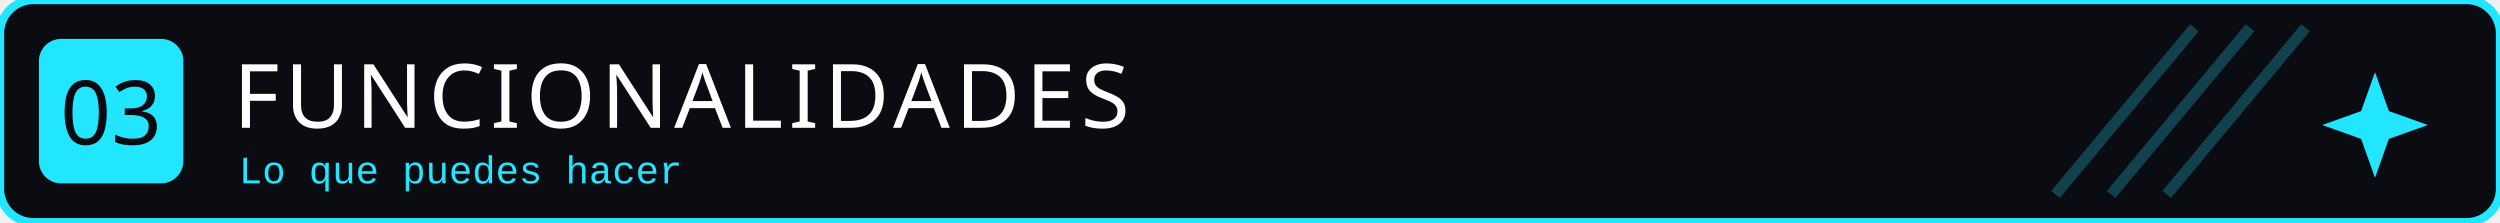
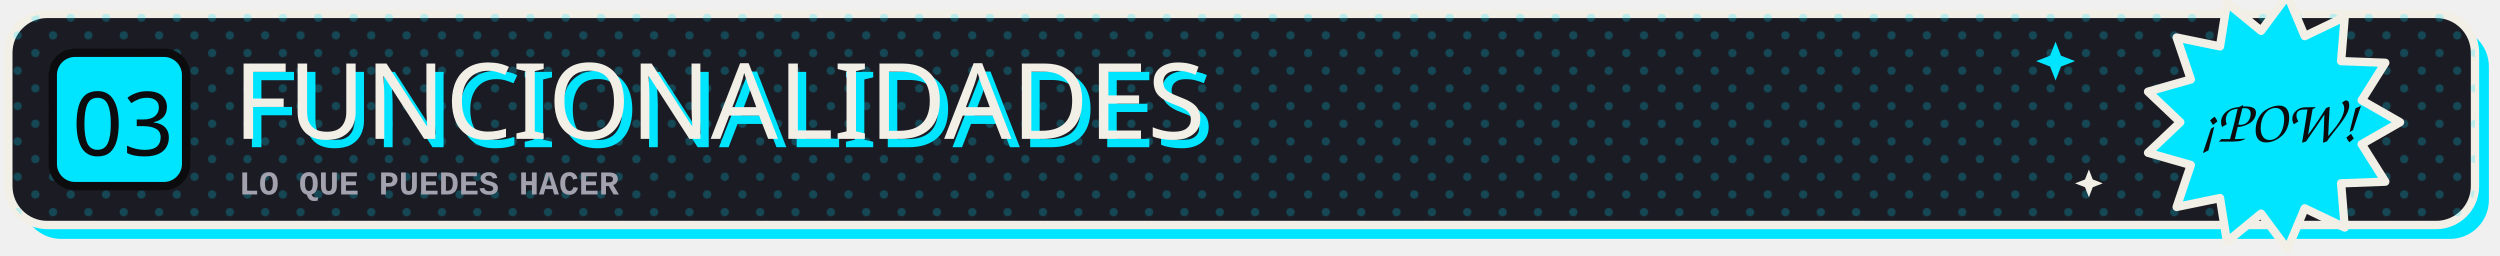
- <svg xmlns="http://www.w3.org/2000/svg" viewBox="0 0 900 80" width="900" height="80">
-   <style>.s{animation:s 3s ease-in-out infinite}@keyframes s{0%,100%{opacity:.35}50%{opacity:1}}</style>
-   <rect width="900" height="80" rx="12" fill="#0B0B12" />
-   <rect x="0" y="0" width="900" height="80" rx="12" fill="none" stroke="#22E5FF" stroke-width="3" />
-   <rect x="14" y="14" width="52" height="52" rx="8" fill="#22E5FF" />
-   <text x="40" y="52" text-anchor="middle" font-family="Impact,'Arial Black','Anton',sans-serif" font-size="32" fill="#0B0B12">03</text>
-   <text x="84" y="46" font-family="Impact,'Arial Black','Anton',sans-serif" font-size="32" fill="#fff" letter-spacing="2">FUNCIONALIDADES</text>
-   <text x="86" y="66" font-family="'Courier New',Consolas,monospace" font-size="14" fill="#22E5FF">Lo que puedes hacer</text>
-   <g class="s" fill="#22E5FF">
-     <path d="M850 40 l5 -14 5 14 14 5 -14 5 -5 14 -5 -14 -14 -5z" />
+ <svg xmlns="http://www.w3.org/2000/svg" viewBox="0 0 900 92" width="900" height="92" role="img">
+   <defs>
+     <pattern id="ht" width="9" height="9" patternUnits="userSpaceOnUse" patternTransform="rotate(45)">
+       <circle cx="4.5" cy="4.5" r="1.5" fill="#00e5ff" opacity="0.22" />
+     </pattern>
+   </defs>
+   <style>@keyframes tw{0%,100%{opacity:.25}50%{opacity:1}}.tw{animation:tw 2.4s ease-in-out infinite}@keyframes fl{0%,100%{transform:translateY(0)}50%{transform:translateY(-10px)}}.fl{animation:fl 4s ease-in-out infinite}@keyframes wob{0%,100%{transform:rotate(-4deg)}50%{transform:rotate(4deg)}}@media (prefers-reduced-motion:reduce){*{animation:none!important}}@keyframes wb{0%,100%{transform:rotate(-12deg) scale(1)}50%{transform:rotate(-6deg) scale(1.07)}}.wb{animation:wb 2.6s ease-in-out infinite;transform-box:fill-box;transform-origin:center}</style>
+   <rect x="8" y="10" width="888" height="76" rx="14" fill="#00e5ff" />
+   <rect x="3" y="5" width="888" height="76" rx="14" fill="#1b1b24" stroke="#f2efe6" stroke-width="3" />
+   <rect x="3" y="5" width="888" height="76" rx="14" fill="url(#ht)" />
+   <rect x="19" y="19" width="48" height="48" rx="8" fill="#00e5ff" stroke="#0c0c0e" stroke-width="3" />
+   <text x="26.0" y="56.0" font-family="Anton,Impact,'Arial Narrow Bold','Arial Black',sans-serif" font-size="32" fill="#0c0c0e" textLength="34" lengthAdjust="spacingAndGlyphs">03</text>
+   <text x="87.0" y="53.0" font-family="Anton,Impact,'Arial Narrow Bold','Arial Black',sans-serif" font-size="38" fill="#00e5ff" textLength="262" lengthAdjust="spacingAndGlyphs">FUNCIONALIDADES</text>
+   <text x="84.0" y="50.0" font-family="Anton,Impact,'Arial Narrow Bold','Arial Black',sans-serif" font-size="38" fill="#f2efe6" textLength="262" lengthAdjust="spacingAndGlyphs">FUNCIONALIDADES</text>
+   <text x="86.0" y="70.0" font-family="'JetBrains Mono','Courier New',Consolas,monospace" font-size="12" font-weight="700" fill="#a4a1af" textLength="141" lengthAdjust="spacingAndGlyphs">LO QUE PUEDES HACER</text>
+   <g transform="translate(818 44)">
+     <g class="wb">
+       <polygon points="46.0,0.0 32.2,7.9 40.7,21.4 24.8,22.0 26.1,37.9 11.7,31.0 5.5,45.7 -4.0,32.9 -16.3,43.0 -18.8,27.3 -34.4,30.5 -29.3,15.4 -44.7,11.0 -33.1,-0.0 -44.7,-11.0 -29.3,-15.4 -34.4,-30.5 -18.8,-27.3 -16.3,-43.0 -4.0,-32.9 5.5,-45.7 11.7,-31.0 26.1,-37.9 24.8,-22.0 40.7,-21.4 32.2,-7.9" fill="#00e5ff" stroke="#f2efe6" stroke-width="3" stroke-linejoin="round" />
+       <text x="-26.2" y="7.0" font-family="Bangers,'Comic Sans MS','Chalkboard SE',Impact,cursive" font-size="22" fill="#0c0c0e" textLength="52" lengthAdjust="spacingAndGlyphs">¡POW!</text>
+     </g>
  </g>
-   <path d="M740 70 L790 10 M760 70 L810 10 M780 70 L830 10" stroke="#22E5FF" stroke-width="4" opacity=".25" />
+   <path class="tw" style="animation-delay:0.5s" d="M740 15 L741.96 20.04 L747 22 L741.96 23.96 L740 29 L738.04 23.96 L733 22 L738.04 20.04Z" fill="#00e5ff" />
+   <path class="tw" style="animation-delay:1.1s" d="M752 61 L753.4 64.6 L757 66 L753.4 67.4 L752 71 L750.6 67.4 L747 66 L750.6 64.6Z" fill="#f2efe6" />
</svg>
